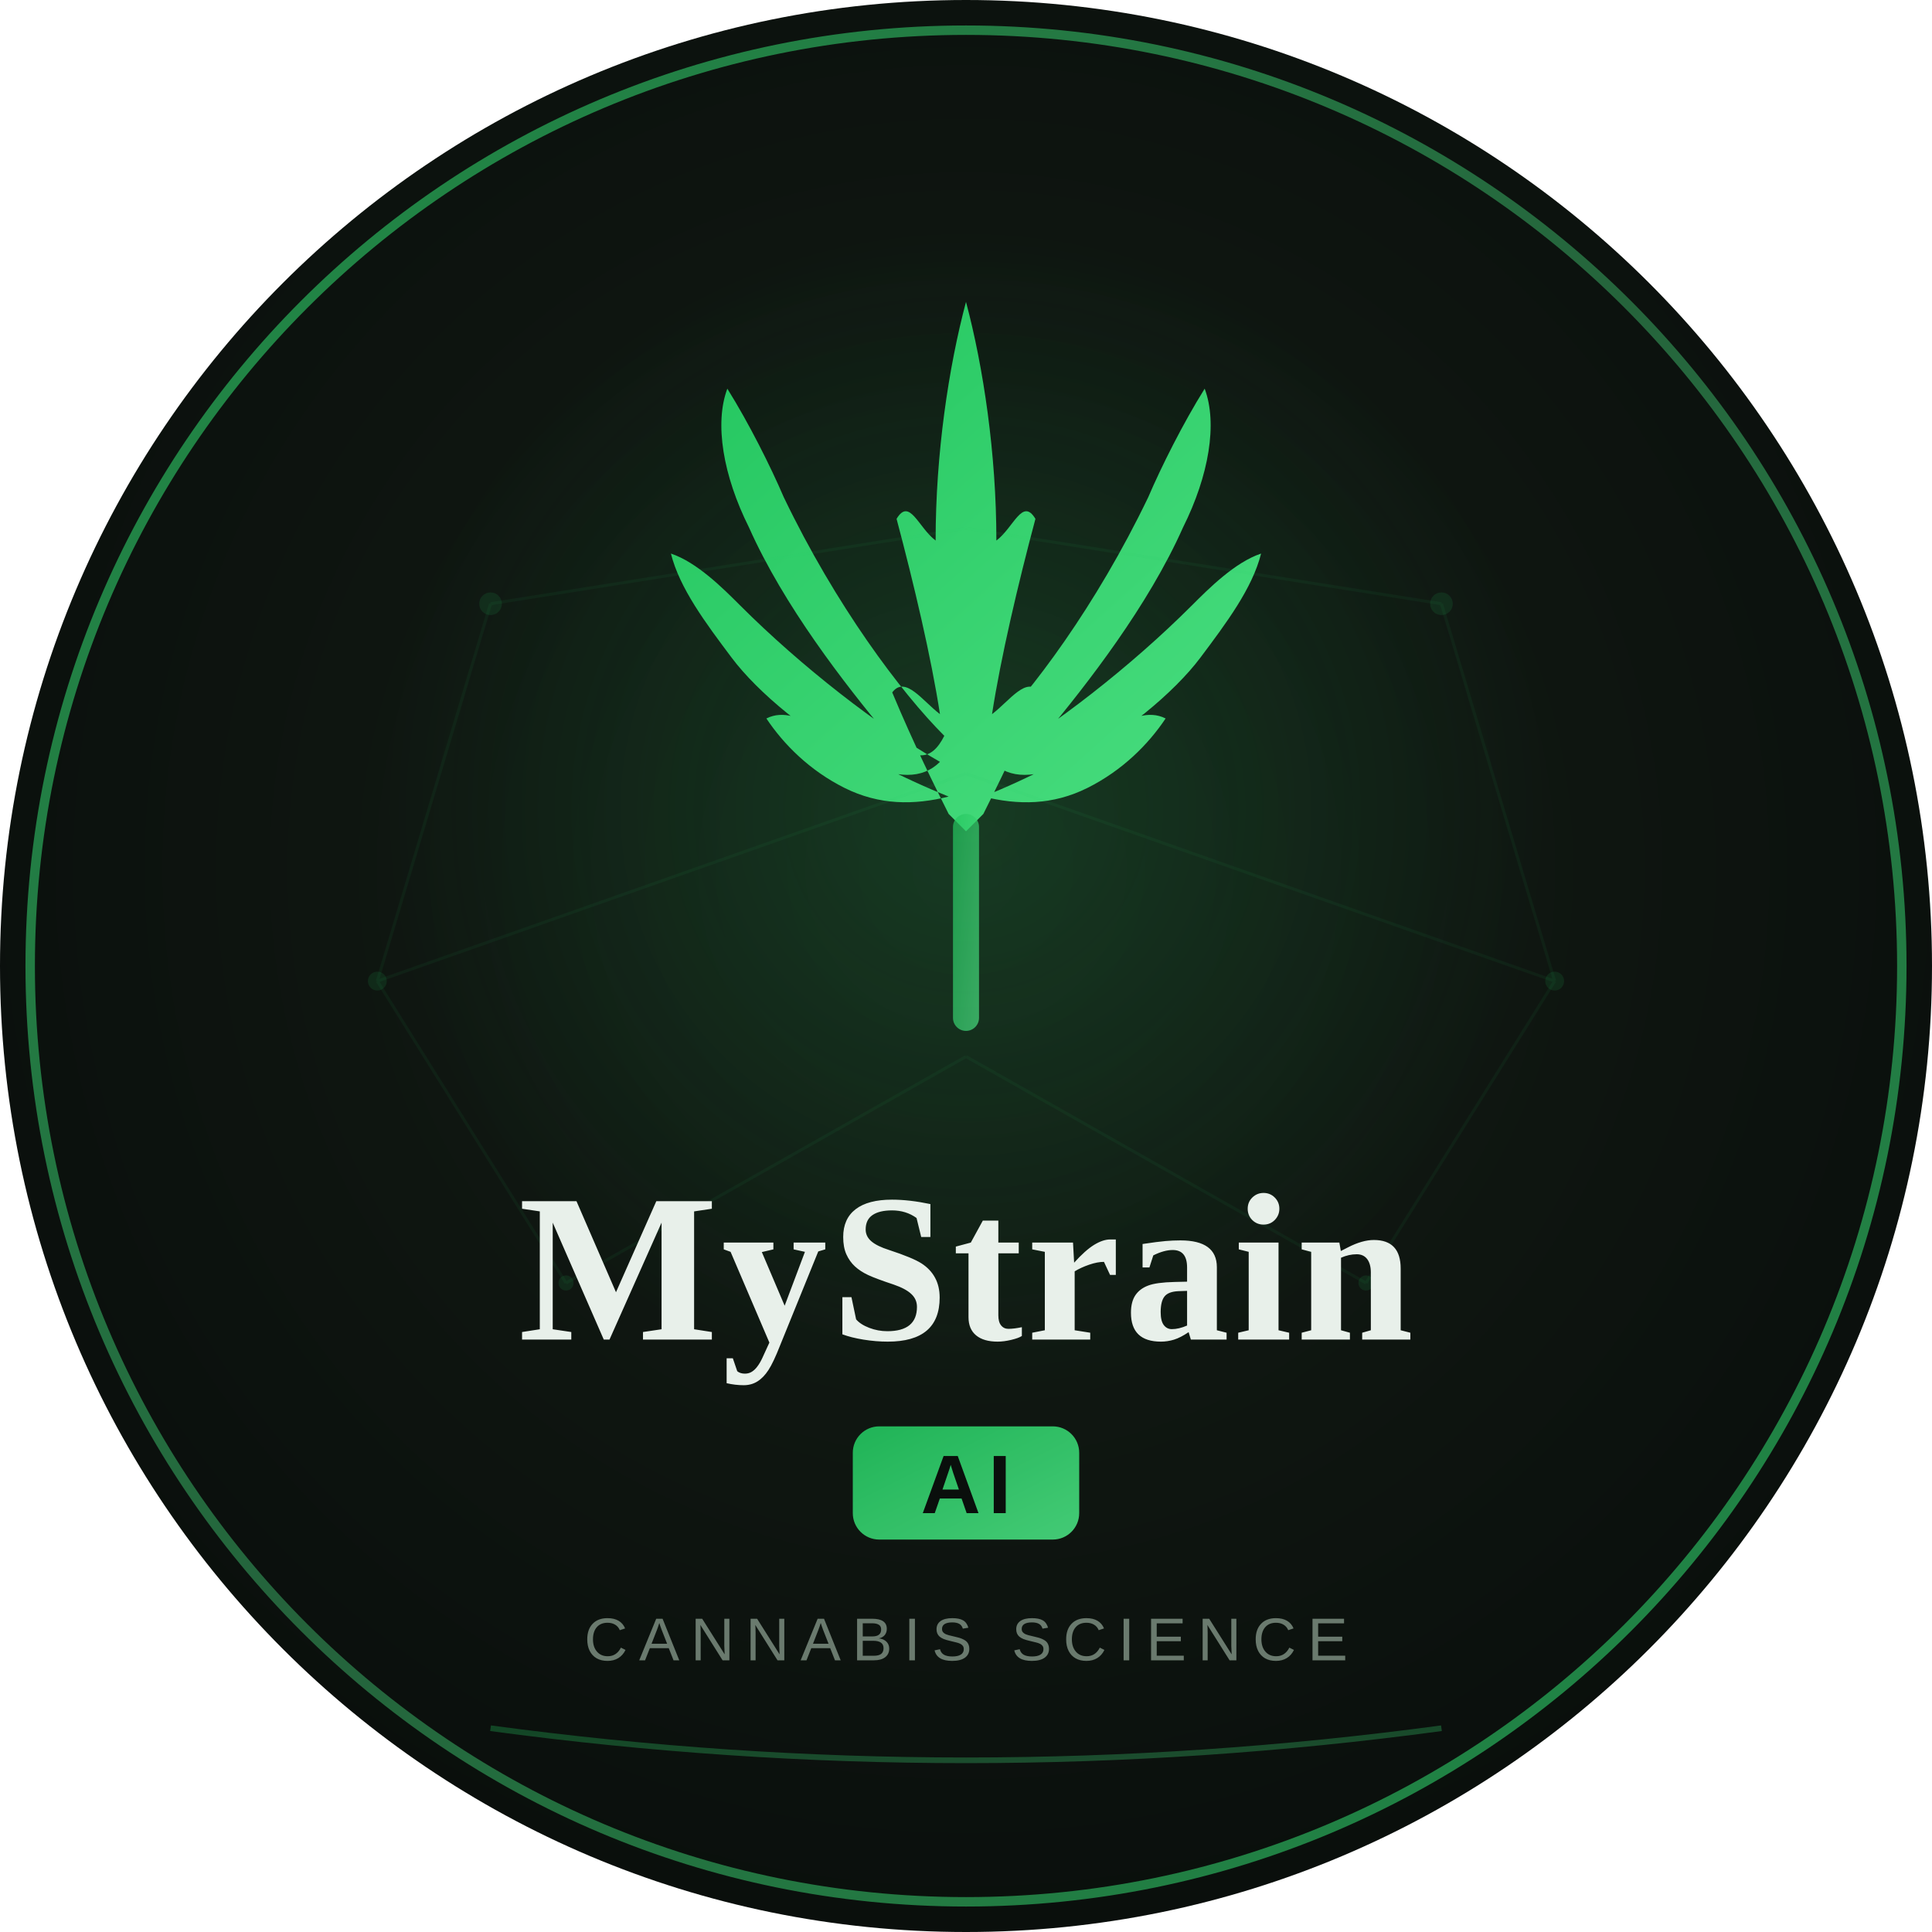
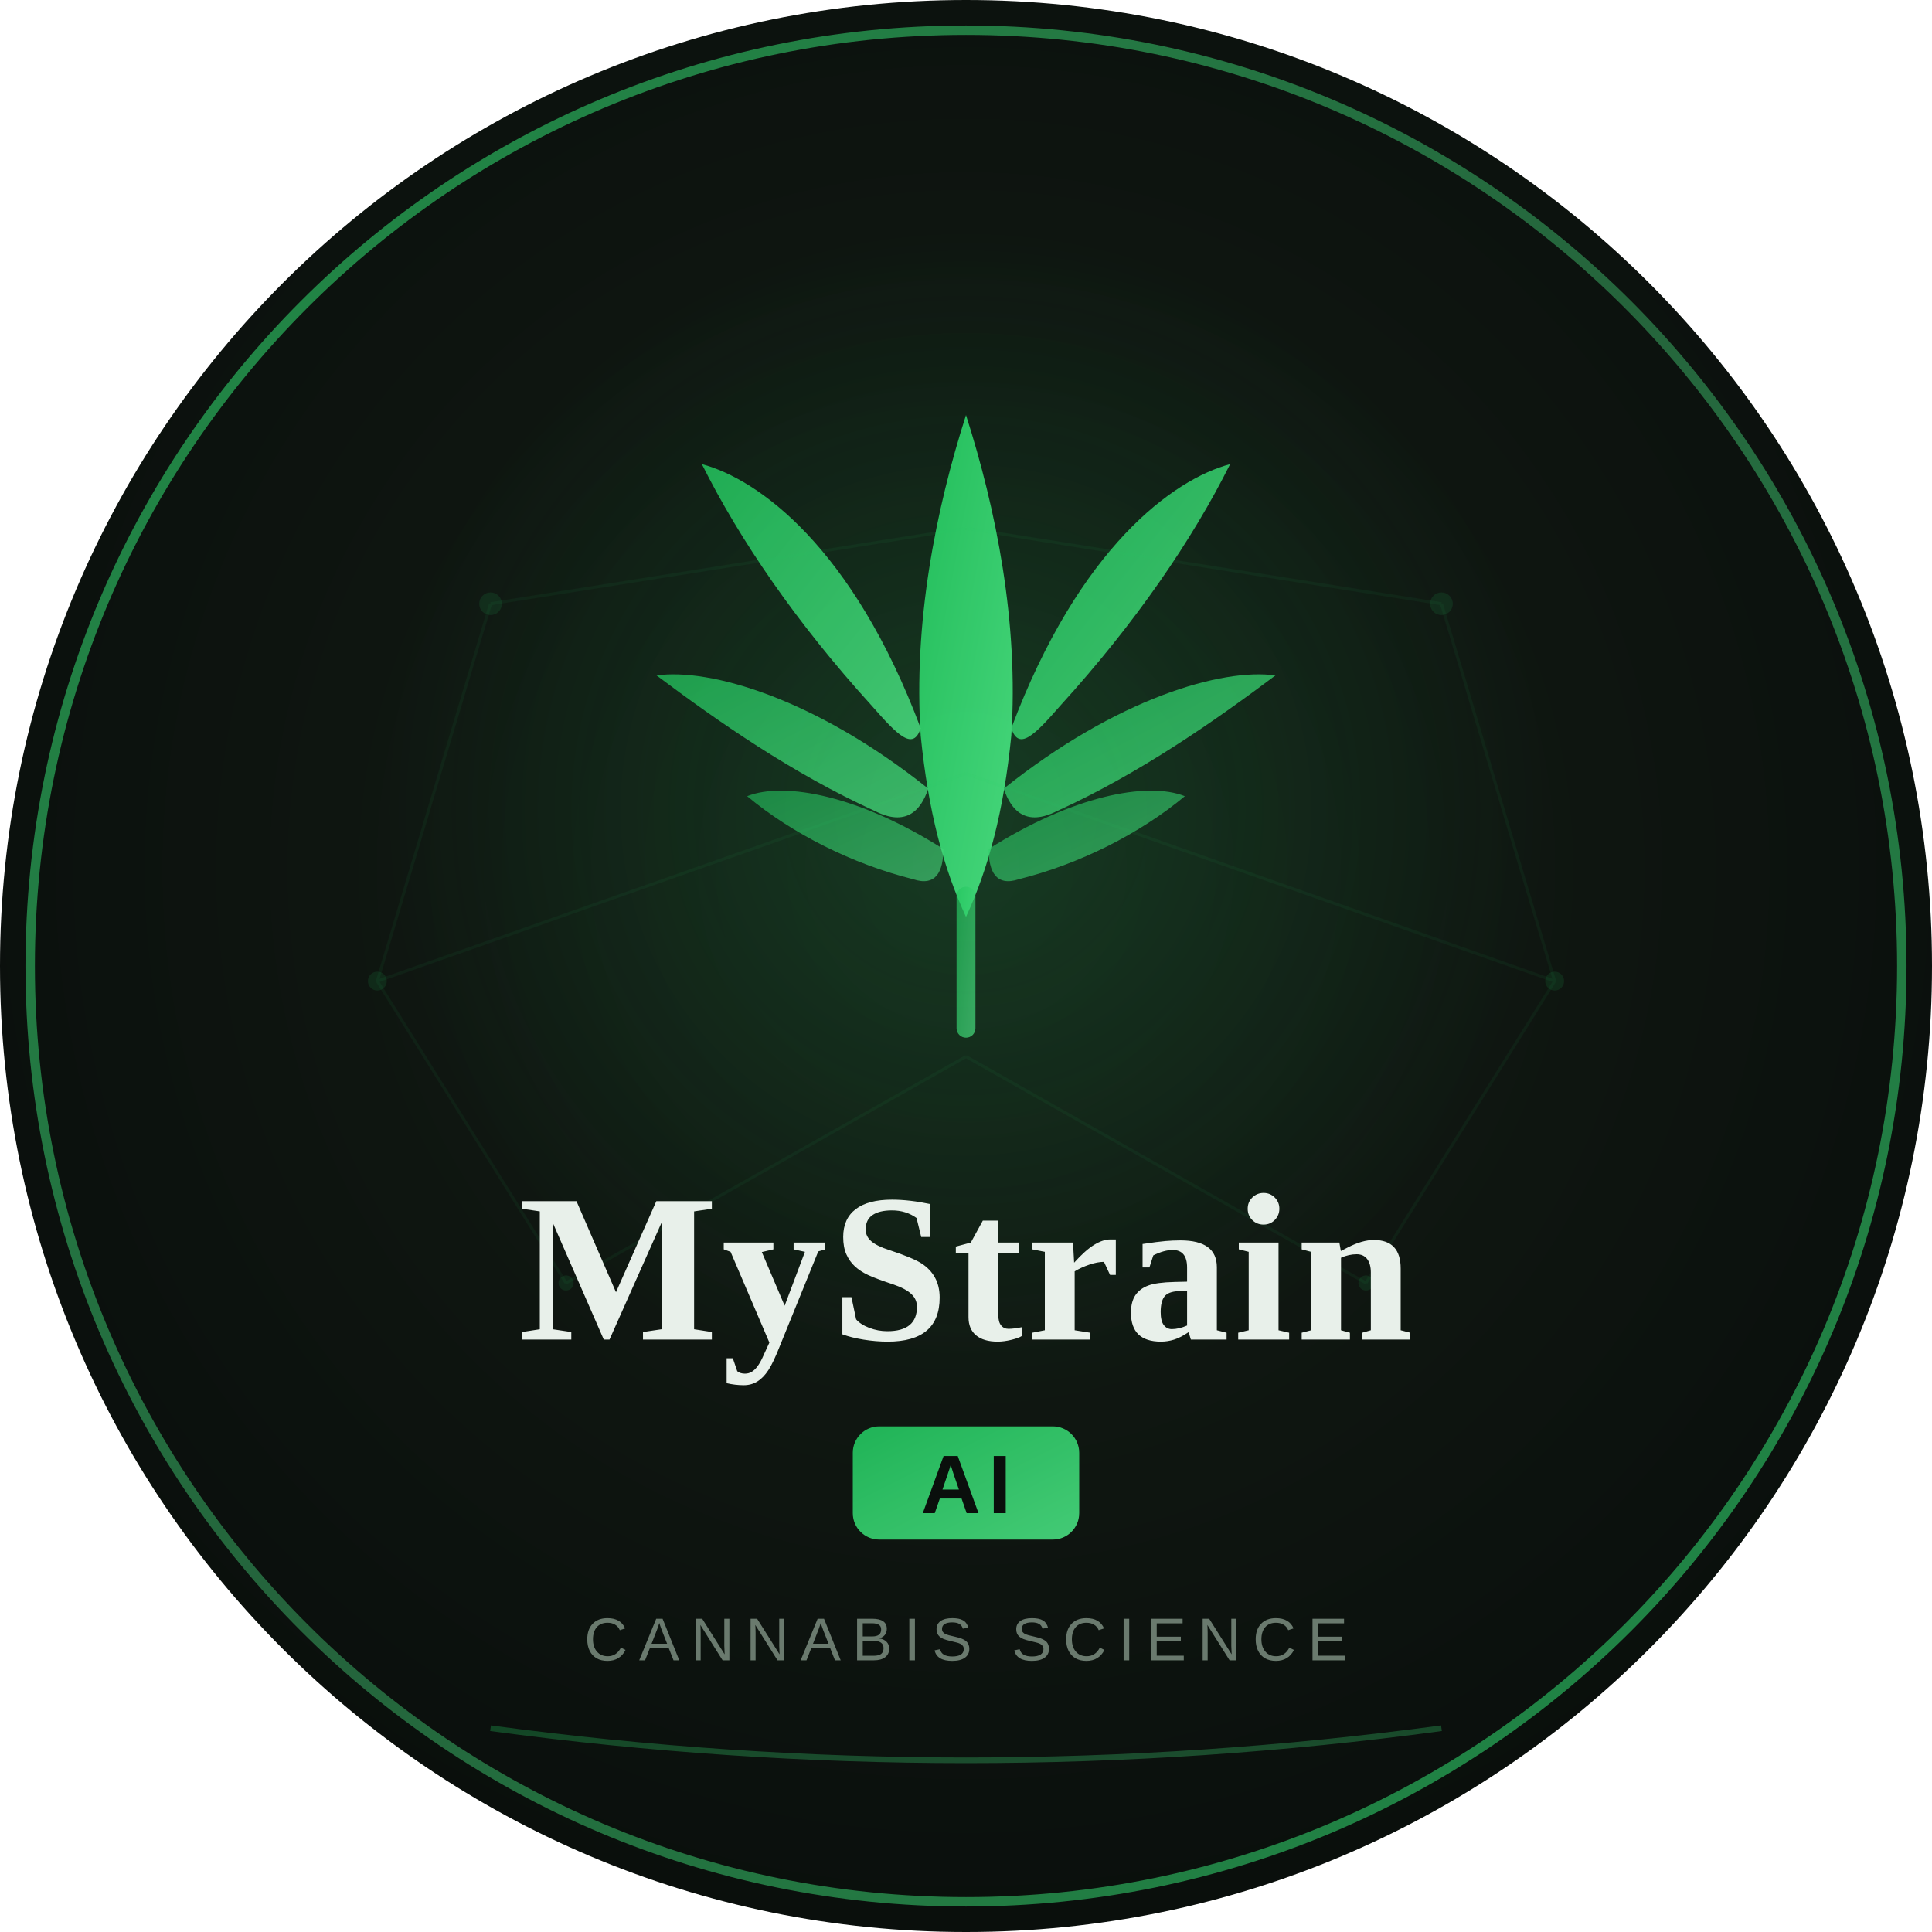
<svg xmlns="http://www.w3.org/2000/svg" width="512" height="512" viewBox="0 0 512 512">
  <defs>
    <radialGradient id="bg" cx="50%" cy="45%" r="55%">
      <stop offset="0%" style="stop-color:#141e16" />
      <stop offset="100%" style="stop-color:#0a0f0c" />
    </radialGradient>
    <linearGradient id="leaf" x1="0%" y1="0%" x2="100%" y2="100%">
      <stop offset="0%" style="stop-color:#22c55e" />
      <stop offset="100%" style="stop-color:#4ade80" />
    </linearGradient>
    <radialGradient id="glow" cx="50%" cy="42%" r="30%">
      <stop offset="0%" style="stop-color:#22c55e;stop-opacity:0.18" />
      <stop offset="100%" style="stop-color:#22c55e;stop-opacity:0" />
    </radialGradient>
    <linearGradient id="ring" x1="0%" y1="0%" x2="100%" y2="100%">
      <stop offset="0%" style="stop-color:#22c55e;stop-opacity:0.7" />
      <stop offset="50%" style="stop-color:#4ade80;stop-opacity:0.4" />
      <stop offset="100%" style="stop-color:#22c55e;stop-opacity:0.7" />
    </linearGradient>
    <clipPath id="circleClip">
      <circle cx="256" cy="256" r="256" />
    </clipPath>
  </defs>
  <circle cx="256" cy="256" r="256" fill="url(#bg)" />
  <circle cx="256" cy="256" r="248" fill="none" stroke="url(#ring)" stroke-width="2.5" />
  <circle cx="256" cy="256" r="256" fill="url(#glow)" clip-path="url(#circleClip)" />
-   <g transform="translate(256, 195) scale(1.15)" fill="url(#leaf)">
-     <path d="       M 0,-100       C 4,-85  7,-65  7,-45       C 11,-48 13,-55 16,-50       C 12,-35  8,-18  6,-5       C 10,-8  14,-14 17,-10       C 12, 2   7, 12  4, 18       L 0, 22       L -4, 18       C -7, 12 -12, 2 -17,-10       C -14,-14 -10,-8 -6,-5       C -8,-18 -12,-35 -16,-50       C -13,-55 -11,-48 -7,-45       C -7,-65 -4,-85  0,-100       Z        M -5, 0       C -15,-10 -30,-30 -42,-55       C -45,-62 -50,-72 -55,-80       C -58,-72 -56,-60 -50,-48       C -52,-52 -54,-56 -50,-48       C -42,-30 -28,-12 -18, 0       C -12, 6  -8, 6  -5, 0       Z        M 5, 0       C 15,-10 30,-30 42,-55       C 45,-62 50,-72 55,-80       C 58,-72 56,-60 50,-48       C 52,-52 54,-56 50,-48       C 42,-30 28,-12 18, 0       C 12, 6   8, 6   5, 0       Z        M -6, 6       C -20,-2 -38,-16 -52,-30       C -56,-34 -62,-40 -68,-42       C -66,-34 -60,-26 -54,-18       C -48,-10 -36, 0 -24, 6       C -16, 10 -10, 10 -6, 6       Z        M 6, 6       C 20,-2 38,-16 52,-30       C 56,-34 62,-40 68,-42       C 66,-34 60,-26 54,-18       C 48,-10 36, 0 24, 6       C 16, 10  10, 10  6, 6       Z        M -4, 14       C -14, 10 -26, 4 -34, -2       C -38,-4 -42,-6 -46,-4       C -42, 2 -36, 8 -28, 12       C -20, 16 -12, 16 -4, 14       Z        M 4, 14       C 14, 10 26, 4 34, -2       C 38,-4 42,-6 46,-4       C 42, 2 36, 8 28, 12       C 20, 16 12, 16  4, 14       Z     " fill-rule="nonzero" />
-     <rect x="-3" y="18" width="6" height="50" rx="3" opacity="0.7" />
+   <g transform="translate(256, 205)" fill="url(#leaf)">
+     <path d="M0,-95 C8,-70 14,-40 12,-10 C10,10 6,25 0,38 C-6,25 -10,10 -12,-10 C-14,-40 -8,-70 0,-95Z" opacity="0.95" />
+     <path d="M-12,-12 C-30,-60 -55,-78 -70,-82 C-60,-62 -45,-40 -25,-18 C-18,-10 -14,-6 -12,-12Z" opacity="0.85" />
+     <path d="M12,-12 C30,-60 55,-78 70,-82 C60,-62 45,-40 25,-18 C18,-10 14,-6 12,-12Z" opacity="0.85" />
+     <path d="M-10,4 C-40,-20 -68,-28 -82,-26 C-66,-14 -46,0 -24,10 C-16,14 -12,10 -10,4Z" opacity="0.75" />
+     <path d="M10,4 C40,-20 68,-28 82,-26 C66,-14 46,0 24,10 C16,14 12,10 10,4Z" opacity="0.75" />
+     <path d="M-6,20 C-28,6 -48,2 -58,6 C-46,16 -30,24 -14,28 C-8,30 -6,26 -6,20Z" opacity="0.6" />
+     <path d="M6,20 C28,6 48,2 58,6 C46,16 30,24 14,28 C8,30 6,26 6,20Z" opacity="0.6" />
+     <rect x="-2.5" y="30" width="5" height="40" rx="2.5" opacity="0.7" />
  </g>
  <g fill="#22c55e" opacity="0.12">
    <circle cx="130" cy="160" r="3" />
    <circle cx="382" cy="160" r="3" />
    <circle cx="100" cy="260" r="2.5" />
    <circle cx="412" cy="260" r="2.5" />
    <circle cx="150" cy="340" r="2" />
    <circle cx="362" cy="340" r="2" />
  </g>
  <g stroke="#22c55e" stroke-width="0.8" opacity="0.06">
    <line x1="130" y1="160" x2="256" y2="140" />
    <line x1="382" y1="160" x2="256" y2="140" />
    <line x1="100" y1="260" x2="256" y2="205" />
    <line x1="412" y1="260" x2="256" y2="205" />
    <line x1="150" y1="340" x2="256" y2="280" />
    <line x1="362" y1="340" x2="256" y2="280" />
    <line x1="130" y1="160" x2="100" y2="260" />
    <line x1="382" y1="160" x2="412" y2="260" />
    <line x1="100" y1="260" x2="150" y2="340" />
    <line x1="412" y1="260" x2="362" y2="340" />
  </g>
  <text x="256" y="355" font-family="Georgia, 'Times New Roman', serif" font-size="56" font-weight="700" fill="#e8f0ea" text-anchor="middle" letter-spacing="1">
    MyStrain
  </text>
  <g transform="translate(256, 396)">
    <rect x="-30" y="-18" width="60" height="30" rx="7" fill="url(#leaf)" opacity="0.9" />
    <text x="0" y="5" font-family="'Helvetica Neue', Arial, sans-serif" font-size="22" font-weight="800" fill="#0a0f0c" text-anchor="middle" letter-spacing="2">AI</text>
  </g>
  <text x="256" y="440" font-family="'Helvetica Neue', Arial, sans-serif" font-size="16" fill="#6a7a6e" text-anchor="middle" letter-spacing="3">
    CANNABIS SCIENCE
  </text>
  <path d="M 130 458 Q 256 475 382 458" fill="none" stroke="url(#leaf)" stroke-width="1.5" opacity="0.3" />
</svg>
